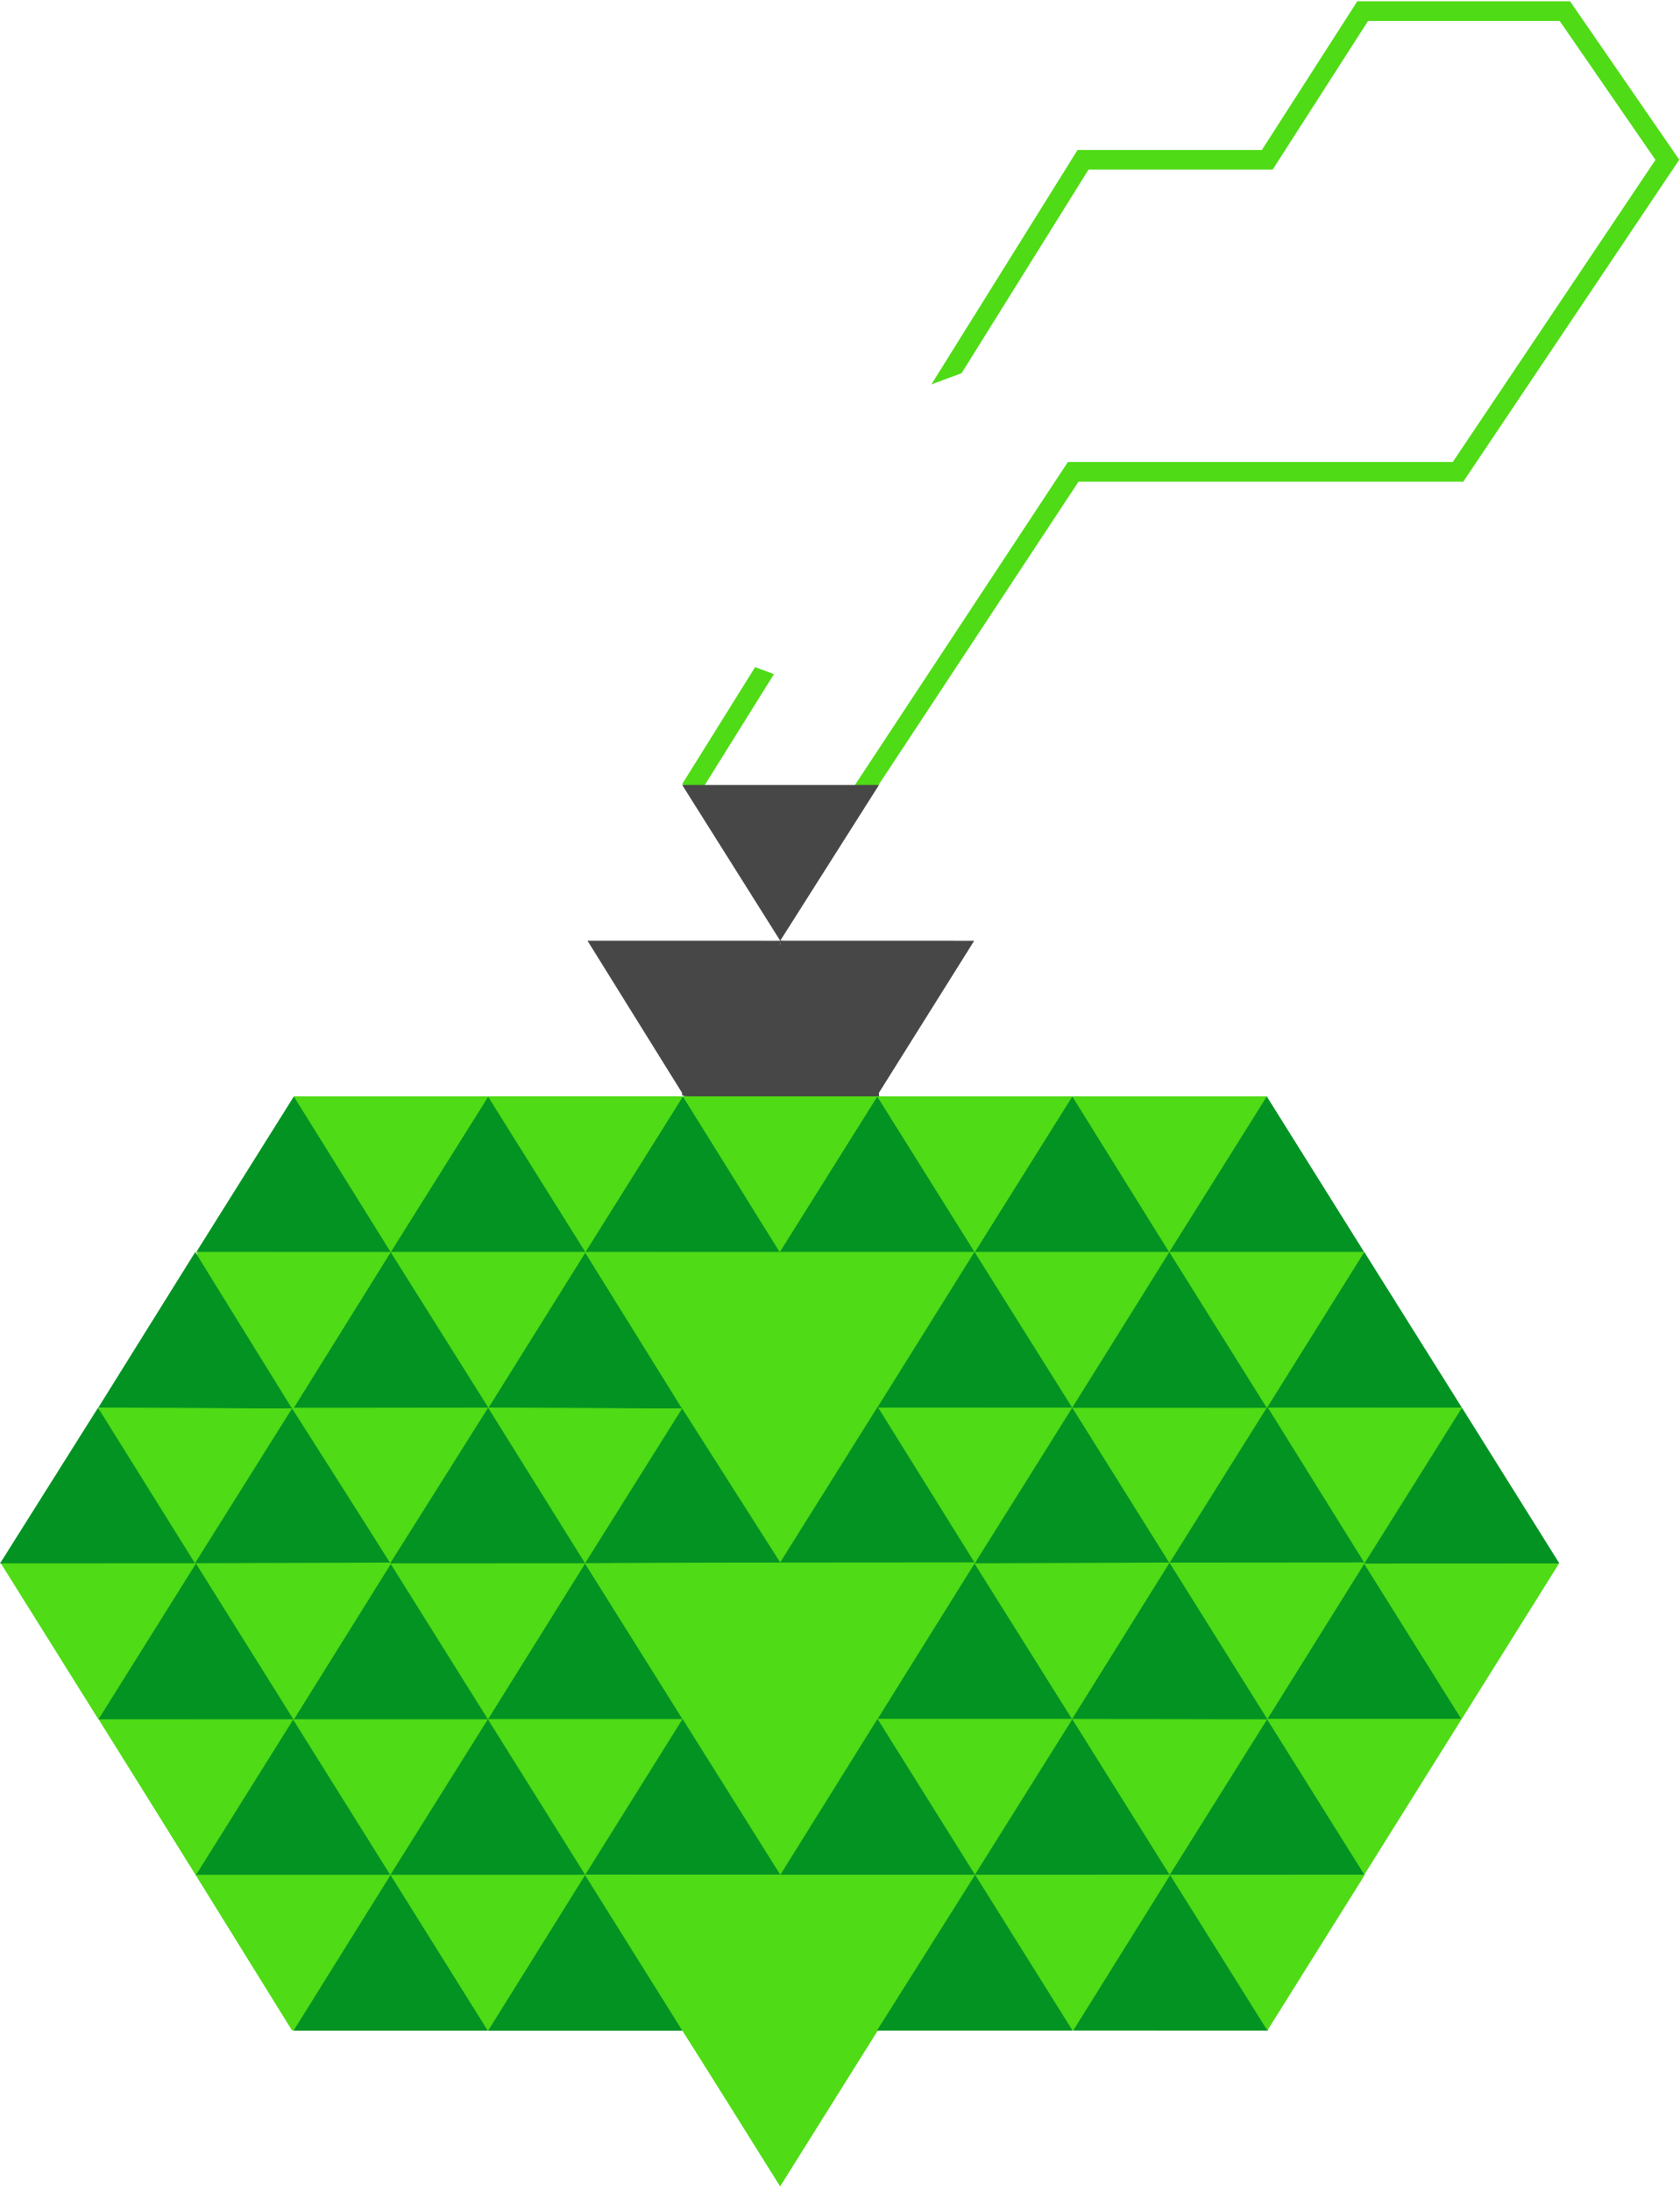
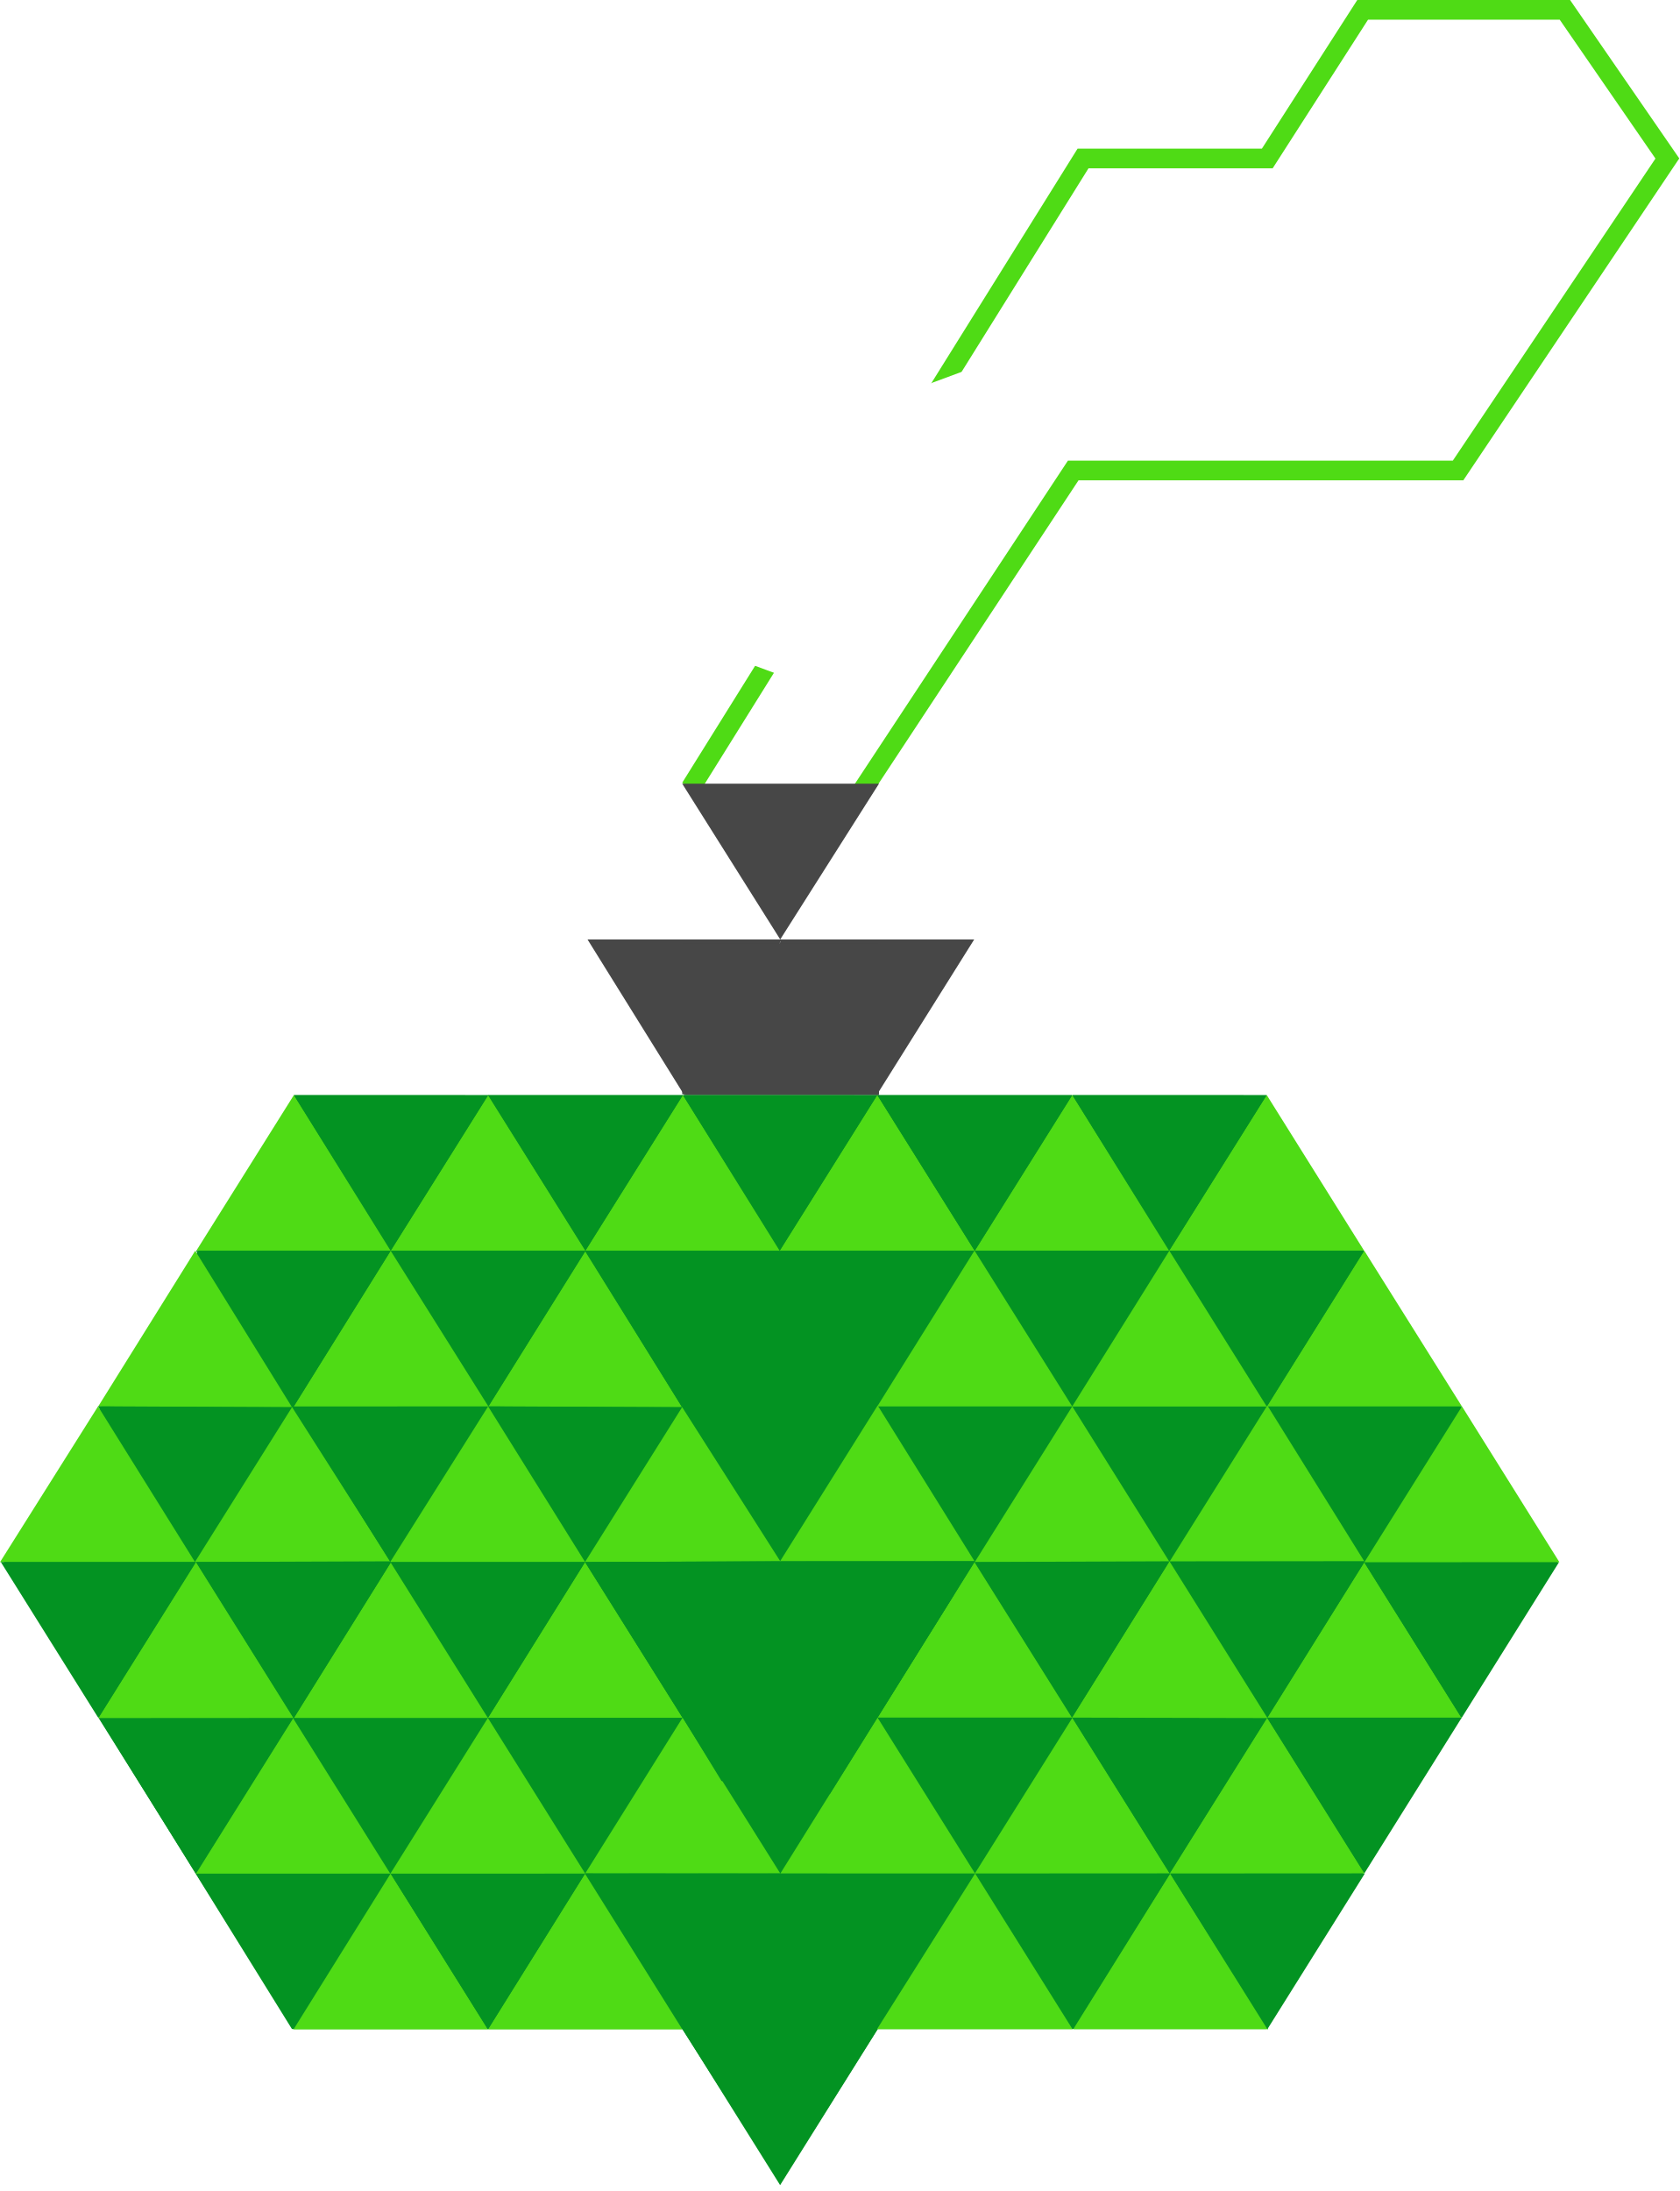
<svg xmlns="http://www.w3.org/2000/svg" width="256" height="334" viewBox="0 0 256 334" fill="none">
-   <path d="M45 167.201L0.5 238.501L44.5 309.501H104L119 333.001L133.793 309.501H193L237.5 238.3L193 167.2L45 167.201Z" fill="#4FDB15" />
-   <mask id="mask0_248_119" style="mask-type:alpha" maskUnits="userSpaceOnUse" x="104" y="0" width="152" height="128">
-     <path fill-rule="evenodd" clip-rule="evenodd" d="M206.913 0.2H239.352L256 24.349L223.077 73.423H164.418L128.964 127.2L126.457 125.551L162.8 70.424H221.475L252.37 24.372L237.774 3.199H208.554L194.012 25.86H165.938L146.097 57.681L131.248 81.495L116.4 105.309L106.548 121.109L104 119.523L112.863 105.309L127.088 82.495L141.313 59.681L164.271 22.861H192.371L206.913 0.2Z" fill="#4FDB15" />
+   <path d="M45 167.001L0.5 238.301L44.5 309.301H104L119 332.801L133.793 309.301H193L237.5 238.1L193 167L45 167.001Z" fill="#039322" />
+   <mask id="mask0_314_417" style="mask-type:alpha" maskUnits="userSpaceOnUse" x="104" y="0" width="152" height="127">
+     <path fill-rule="evenodd" clip-rule="evenodd" d="M206.913 0H239.352L256 24.149L223.077 73.222H164.418L128.964 127L126.457 125.351L162.8 70.224H221.475L252.37 24.172L237.774 2.999H208.554L194.012 25.66H165.938L146.097 57.481L131.248 81.295L116.4 105.108L106.548 120.909L104 119.323L112.863 105.108L127.088 82.294L141.313 59.481L164.271 22.661H192.371L206.913 0Z" fill="#4FDB15" />
  </mask>
-   <g mask="url(#mask0_248_119)">
-     <path d="M158.891 52.2C152.891 54.6 140.391 59.2 134.891 61.2L112.391 20.7L280.391 -24.3L264.891 84.7L138.391 134.7L88.891 120.7L108.391 99.2L125.891 105.7L150.391 66.2L229.391 27.2L224.391 15.2L158.891 52.2Z" fill="#4FDB15" />
+   <g mask="url(#mask0_314_417)">
+     <path d="M158.891 52C152.891 54.4 140.391 59 134.891 61L112.391 20.5L280.391 -24.5L264.891 84.5L138.391 134.5L88.891 120.5L108.391 99L125.891 105.5L150.391 66L229.391 27L224.391 15L158.891 52Z" fill="#4FDB15" />
  </g>
-   <path d="M222.827 262.091L207.979 238.347L193.188 262.091H222.827Z" fill="#039322" />
-   <path d="M148.591 190.866L133.737 167.124L118.852 190.87L148.591 190.866Z" fill="#039322" />
-   <path d="M134.064 167.152L119.209 143.41L104.324 167.156L134.064 167.152Z" fill="#474747" />
-   <path d="M207.962 190.866L193.108 167.124L178.223 190.87L207.962 190.866Z" fill="#039322" />
-   <path d="M89.29 190.866L74.436 167.124L59.551 190.87L89.29 190.866Z" fill="#039322" />
-   <path d="M118.97 190.866L104.116 167.124L89.231 190.87L118.97 190.866Z" fill="#039322" />
-   <path d="M178.337 190.866L163.483 167.124L148.598 190.87L178.337 190.866Z" fill="#039322" />
-   <path d="M59.661 190.866L44.807 167.124L29.922 190.87L59.661 190.866Z" fill="#039322" />
-   <path d="M148.559 190.87L133.723 214.621L118.855 190.87H148.559Z" fill="#4FDB15" />
-   <path d="M163.442 167.124L148.592 190.866L133.738 167.124H163.442Z" fill="#4FDB15" />
-   <path d="M133.738 167.125L118.857 190.871L104.094 167.12L133.738 167.125Z" fill="#4FDB15" />
-   <path d="M119.206 143.411L104.326 167.157L89.562 143.406L119.206 143.411Z" fill="#474747" />
-   <path d="M148.515 143.411L133.634 167.157L118.871 143.406L148.515 143.411Z" fill="#474747" />
-   <path d="M193.109 167.125L178.228 190.871L163.465 167.12L193.109 167.125Z" fill="#4FDB15" />
-   <path d="M74.433 167.125L59.552 190.871L44.789 167.12L74.433 167.125Z" fill="#4FDB15" />
-   <path d="M133.754 214.628L118.834 190.868L103.988 214.719L133.754 214.628Z" fill="#4FDB15" />
-   <path d="M133.728 214.621L118.92 238.203L103.988 214.719L133.728 214.621Z" fill="#4FDB15" />
-   <path d="M133.86 262.1L118.919 238.203L104.059 262.036L133.86 262.1Z" fill="#4FDB15" />
-   <path d="M133.789 262.026L118.955 285.795L104.059 262.035L133.789 262.026Z" fill="#4FDB15" />
-   <path d="M193.127 214.607L178.28 238.349L163.426 214.607H193.127Z" fill="#4FDB15" />
-   <path d="M103.986 214.719L89.234 190.866L74.434 214.615L103.986 214.719Z" fill="#039322" />
-   <path d="M44.514 214.719L29.762 190.866L14.961 214.615L44.514 214.719Z" fill="#039322" />
-   <path d="M103.987 214.719L89.184 238.319L74.398 214.579L103.987 214.719Z" fill="#4FDB15" />
-   <path d="M44.518 214.719L29.715 238.319L14.93 214.579L44.518 214.719Z" fill="#4FDB15" />
-   <path d="M118.829 190.881L103.988 214.719L89.156 190.87L118.829 190.881Z" fill="#4FDB15" />
-   <path d="M89.28 190.87L74.446 214.621L59.578 190.87H89.28Z" fill="#4FDB15" />
-   <path d="M74.473 214.628L59.552 190.868L44.707 214.719L74.473 214.628Z" fill="#039322" />
-   <path d="M59.548 190.881L44.707 214.719L29.875 190.87L59.548 190.881Z" fill="#4FDB15" />
-   <path d="M118.956 238.209L103.993 214.705L89.184 238.318L118.956 238.209Z" fill="#039322" />
-   <path d="M59.488 238.209L44.525 214.705L29.715 238.318L59.488 238.209Z" fill="#039322" />
-   <path d="M74.456 214.594L59.526 238.34L44.672 214.598L74.456 214.594Z" fill="#4FDB15" />
-   <path d="M74.376 262.087L59.526 285.829L44.672 262.087H74.376Z" fill="#4FDB15" />
-   <path d="M89.199 238.321L74.412 214.597L59.469 238.338L89.199 238.321Z" fill="#039322" />
-   <path d="M29.731 238.321L14.943 214.597L0 238.338L29.731 238.321Z" fill="#039322" />
-   <path d="M178.264 190.866L163.466 214.608L148.562 190.866H178.264Z" fill="#4FDB15" />
-   <path d="M163.468 214.613L148.561 190.84L133.727 214.608L163.468 214.613Z" fill="#039322" />
-   <path d="M222.878 214.613L207.971 190.84L193.137 214.608L222.878 214.613Z" fill="#039322" />
-   <path d="M207.962 190.866L193.112 214.608L178.258 190.866H207.962Z" fill="#4FDB15" />
-   <path d="M193.111 214.612L178.261 190.87L163.449 214.607L193.111 214.612Z" fill="#039322" />
-   <path d="M163.464 214.607L148.581 238.349L133.727 214.607H163.464Z" fill="#4FDB15" />
-   <path d="M222.874 214.607L207.991 238.349L193.137 214.607H222.874Z" fill="#4FDB15" />
-   <path d="M207.983 238.347L193.135 262.091L178.281 238.347H207.983Z" fill="#4FDB15" />
-   <path d="M237.665 238.347L222.815 262.091L207.961 238.347H237.665Z" fill="#4FDB15" />
-   <path d="M193.351 309.54L178.405 285.794L163.613 309.536L193.351 309.54Z" fill="#039322" />
-   <path d="M148.558 238.185L133.797 214.452L118.914 238.212L148.558 238.185Z" fill="#039322" />
-   <path d="M207.964 238.185L193.203 214.452L178.32 238.212L207.964 238.185Z" fill="#039322" />
-   <path d="M104.077 262.087L89.187 238.314L74.375 262.087H104.077Z" fill="#039322" />
-   <path d="M74.506 262.087L59.617 238.314L44.805 262.087H74.506Z" fill="#039322" />
-   <path d="M104.079 262.086L89.229 285.826L74.375 262.084L104.079 262.086Z" fill="#4FDB15" />
-   <path d="M89.224 285.829L74.377 262.087L59.496 285.844L89.224 285.829Z" fill="#039322" />
-   <path d="M59.502 285.829L44.654 262.087L29.773 285.844L59.502 285.829Z" fill="#039322" />
-   <path d="M118.954 285.795L104.06 262.04L89.199 285.82L118.954 285.795Z" fill="#039322" />
-   <path d="M118.954 285.793L104.027 309.566L89.117 285.769L118.954 285.793Z" fill="#4FDB15" />
-   <path d="M44.725 262.083L29.878 285.827L15.023 262.083H44.725Z" fill="#4FDB15" />
-   <path d="M59.568 285.821L44.745 309.563L29.891 285.821H59.568Z" fill="#4FDB15" />
-   <path d="M133.802 309.536L118.955 285.794L104.027 309.567L133.802 309.536Z" fill="#4FDB15" />
-   <path d="M163.485 262.029L148.635 285.771L133.781 262.029H163.485Z" fill="#4FDB15" />
-   <path d="M148.655 285.795L133.798 309.534L118.953 285.795H148.655Z" fill="#4FDB15" />
-   <path d="M178.36 285.795L163.502 309.534L148.656 285.795H178.36Z" fill="#4FDB15" />
-   <path d="M208.067 285.795L193.209 309.534L178.363 285.795H208.067Z" fill="#4FDB15" />
-   <path d="M148.639 285.793L133.774 262.026L118.969 285.786L148.639 285.793Z" fill="#039322" />
-   <path d="M178.348 285.778L163.498 262.036L148.617 285.793L178.348 285.778Z" fill="#039322" />
-   <path d="M208.051 285.778L193.201 262.036L178.32 285.793L208.051 285.778Z" fill="#039322" />
-   <path d="M193.147 262.036L178.299 285.778L163.445 262.036H193.147Z" fill="#4FDB15" />
-   <path d="M222.838 262.036L207.991 285.778L193.137 262.036H222.838Z" fill="#4FDB15" />
-   <path d="M163.506 309.539L148.656 285.795L133.695 309.539H163.506Z" fill="#039322" />
-   <path d="M133.803 309.535L118.928 333.306L104.074 309.562L133.803 309.535Z" fill="#4FDB15" />
-   <path d="M178.313 238.334L163.463 214.592L148.582 238.349L178.313 238.334Z" fill="#039322" />
-   <path d="M237.723 238.334L222.873 214.592L207.992 238.349L237.723 238.334Z" fill="#039322" />
-   <path d="M44.723 262.083L29.873 238.341L14.992 262.1L44.723 262.083Z" fill="#039322" />
-   <path d="M118.921 238.203L104.053 262.04L89.184 238.319L118.921 238.203Z" fill="#4FDB15" />
-   <path d="M193.22 262.1L178.279 238.203L163.418 262.036L193.22 262.1Z" fill="#039322" />
-   <path d="M163.491 262.03L148.601 238.257L133.789 262.027L163.491 262.03Z" fill="#039322" />
-   <path d="M178.284 238.203L163.417 262.04L148.547 238.319L178.284 238.203Z" fill="#4FDB15" />
-   <path d="M148.624 238.203L133.776 261.978L118.922 238.203H148.624Z" fill="#4FDB15" />
-   <path d="M89.196 238.322L74.377 262.086L59.512 238.322H89.196Z" fill="#4FDB15" />
-   <path d="M59.614 238.322L44.795 262.086L29.93 238.322H59.614Z" fill="#4FDB15" />
-   <path d="M29.813 238.322L14.994 262.086L0.129 238.322H29.813Z" fill="#4FDB15" />
-   <path d="M104.026 309.566L89.179 285.824L74.387 309.566H104.026Z" fill="#039322" />
-   <path d="M74.389 309.563L59.542 285.821L44.75 309.563H74.389Z" fill="#039322" />
-   <path d="M89.19 285.821L74.383 309.563L59.566 285.821H89.19Z" fill="#4FDB15" />
-   <path d="M104.094 167.12L89.233 190.862L74.379 167.12H104.094Z" fill="#4FDB15" />
-   <path d="M134 119.662L118.943 143.409L104 119.662H134Z" fill="#474747" />
-   <rect x="104" y="144" width="30" height="23" fill="#474747" />
+   <path d="M222.827 261.891L207.979 238.147L193.188 261.891H222.827Z" fill="#4FDB15" />
+   <path d="M148.591 190.666L133.737 166.924L118.852 190.671L148.591 190.666Z" fill="#4FDB15" />
+   <path d="M134.064 166.952L119.209 143.21L104.324 166.956L134.064 166.952Z" fill="#474747" />
+   <path d="M207.962 190.666L193.108 166.924L178.223 190.671L207.962 190.666Z" fill="#4FDB15" />
+   <path d="M89.29 190.666L74.436 166.924L59.551 190.671L89.29 190.666Z" fill="#4FDB15" />
+   <path d="M118.97 190.666L104.116 166.924L89.231 190.671L118.97 190.666Z" fill="#4FDB15" />
+   <path d="M178.337 190.666L163.483 166.924L148.598 190.671L178.337 190.666Z" fill="#4FDB15" />
+   <path d="M59.661 190.666L44.807 166.924L29.922 190.671L59.661 190.666Z" fill="#4FDB15" />
+   <path d="M148.559 190.67L133.723 214.421L118.855 190.67H148.559Z" fill="#039322" />
+   <path d="M163.442 166.924L148.592 190.666L133.738 166.924H163.442Z" fill="#039322" />
+   <path d="M133.738 166.925L118.857 190.671L104.094 166.92L133.738 166.925Z" fill="#039322" />
+   <path d="M119.206 143.21L104.326 166.957L89.562 143.206L119.206 143.21Z" fill="#474747" />
+   <path d="M148.515 143.21L133.634 166.957L118.871 143.206L148.515 143.21Z" fill="#474747" />
+   <path d="M193.109 166.925L178.228 190.671L163.465 166.92L193.109 166.925Z" fill="#039322" />
+   <path d="M74.433 166.925L59.552 190.671L44.789 166.92L74.433 166.925Z" fill="#039322" />
+   <path d="M133.754 214.428L118.834 190.668L103.988 214.519L133.754 214.428Z" fill="#039322" />
+   <path d="M133.728 214.421L118.92 238.003L103.988 214.519L133.728 214.421Z" fill="#039322" />
+   <path d="M133.86 261.901L118.919 238.003L104.059 261.836L133.86 261.901Z" fill="#039322" />
+   <path d="M133.789 261.827L118.955 285.595L104.059 261.836L133.789 261.827Z" fill="#039322" />
+   <path d="M193.127 214.408L178.28 238.149L163.426 214.408H193.127Z" fill="#039322" />
+   <path d="M103.986 214.519L89.234 190.667L74.434 214.415L103.986 214.519Z" fill="#4FDB15" />
+   <path d="M44.514 214.519L29.762 190.667L14.961 214.415L44.514 214.519Z" fill="#4FDB15" />
+   <path d="M103.987 214.519L89.184 238.118L74.398 214.379L103.987 214.519Z" fill="#039322" />
+   <path d="M44.518 214.519L29.715 238.118L14.93 214.379L44.518 214.519Z" fill="#039322" />
+   <path d="M118.829 190.682L103.988 214.519L89.156 190.67L118.829 190.682Z" fill="#039322" />
+   <path d="M89.28 190.67L74.446 214.421L59.578 190.67H89.28Z" fill="#039322" />
+   <path d="M74.473 214.428L59.552 190.668L44.707 214.519L74.473 214.428Z" fill="#4FDB15" />
+   <path d="M59.548 190.682L44.707 214.519L29.875 190.67L59.548 190.682Z" fill="#039322" />
+   <path d="M118.956 238.009L103.993 214.505L89.184 238.118L118.956 238.009Z" fill="#4FDB15" />
+   <path d="M59.488 238.009L44.525 214.505L29.715 238.118L59.488 238.009Z" fill="#4FDB15" />
+   <path d="M74.456 214.395L59.526 238.141L44.672 214.399L74.456 214.395Z" fill="#039322" />
+   <path d="M74.376 261.887L59.526 285.629L44.672 261.887H74.376Z" fill="#039322" />
+   <path d="M89.199 238.121L74.412 214.397L59.469 238.139L89.199 238.121Z" fill="#4FDB15" />
+   <path d="M29.731 238.121L14.943 214.397L0 238.139L29.731 238.121Z" fill="#4FDB15" />
+   <path d="M178.264 190.667L163.466 214.408L148.562 190.667H178.264Z" fill="#039322" />
+   <path d="M163.468 214.413L148.561 190.64L133.727 214.408L163.468 214.413Z" fill="#4FDB15" />
+   <path d="M222.878 214.413L207.971 190.64L193.137 214.408L222.878 214.413Z" fill="#4FDB15" />
+   <path d="M207.962 190.667L193.112 214.408L178.258 190.667H207.962Z" fill="#039322" />
+   <path d="M193.111 214.412L178.261 190.67L163.449 214.408L193.111 214.412Z" fill="#4FDB15" />
+   <path d="M163.464 214.408L148.581 238.149L133.727 214.408H163.464Z" fill="#039322" />
+   <path d="M222.874 214.408L207.991 238.149L193.137 214.408H222.874Z" fill="#039322" />
+   <path d="M207.983 238.147L193.135 261.891L178.281 238.147H207.983Z" fill="#039322" />
+   <path d="M237.665 238.147L222.815 261.891L207.961 238.147H237.665Z" fill="#039322" />
+   <path d="M193.351 309.34L178.405 285.594L163.613 309.336L193.351 309.34Z" fill="#4FDB15" />
+   <path d="M148.558 237.985L133.797 214.252L118.914 238.012L148.558 237.985Z" fill="#4FDB15" />
+   <path d="M207.964 237.985L193.203 214.252L178.32 238.012L207.964 237.985Z" fill="#4FDB15" />
+   <path d="M104.077 261.887L89.187 238.114L74.375 261.887H104.077Z" fill="#4FDB15" />
+   <path d="M74.506 261.887L59.617 238.114L44.805 261.887H74.506Z" fill="#4FDB15" />
+   <path d="M104.079 261.887L89.229 285.626L74.375 261.884L104.079 261.887Z" fill="#039322" />
+   <path d="M89.224 285.629L74.377 261.887L59.496 285.645L89.224 285.629Z" fill="#4FDB15" />
+   <path d="M59.502 285.629L44.654 261.887L29.773 285.645L59.502 285.629Z" fill="#4FDB15" />
+   <path d="M118.954 285.595L104.06 261.84L89.199 285.62L118.954 285.595Z" fill="#4FDB15" />
+   <path d="M118.954 285.593L104.027 309.366L89.117 285.569L118.954 285.593Z" fill="#039322" />
+   <path d="M44.725 261.883L29.878 285.627L15.023 261.883H44.725Z" fill="#039322" />
+   <path d="M59.568 285.622L44.745 309.363L29.891 285.622H59.568Z" fill="#039322" />
+   <path d="M133.802 309.336L118.955 285.594L104.027 309.367L133.802 309.336Z" fill="#039322" />
+   <path d="M163.485 261.83L148.635 285.571L133.781 261.83H163.485Z" fill="#039322" />
+   <path d="M148.655 285.595L133.798 309.334L118.953 285.595H148.655Z" fill="#039322" />
+   <path d="M178.36 285.595L163.502 309.334L148.656 285.595H178.36Z" fill="#039322" />
+   <path d="M208.067 285.595L193.209 309.334L178.363 285.595H208.067Z" fill="#039322" />
+   <path d="M148.639 285.593L133.774 261.827L118.969 285.586L148.639 285.593Z" fill="#4FDB15" />
+   <path d="M178.348 285.578L163.498 261.836L148.617 285.594L178.348 285.578Z" fill="#4FDB15" />
+   <path d="M208.051 285.578L193.201 261.836L178.32 285.594L208.051 285.578Z" fill="#4FDB15" />
+   <path d="M193.147 261.836L178.299 285.578L163.445 261.836H193.147Z" fill="#039322" />
+   <path d="M222.838 261.836L207.991 285.578L193.137 261.836H222.838Z" fill="#039322" />
+   <path d="M163.506 309.339L148.656 285.595L133.695 309.339H163.506Z" fill="#4FDB15" />
+   <path d="M133.803 309.335L118.928 333.106L104.074 309.362L133.803 309.335Z" fill="#039322" />
+   <path d="M178.313 238.134L163.463 214.393L148.582 238.15L178.313 238.134Z" fill="#4FDB15" />
+   <path d="M237.723 238.134L222.873 214.393L207.992 238.15L237.723 238.134Z" fill="#4FDB15" />
+   <path d="M44.723 261.883L29.873 238.141L14.992 261.901L44.723 261.883Z" fill="#4FDB15" />
+   <path d="M118.921 238.003L104.053 261.841L89.184 238.119L118.921 238.003Z" fill="#039322" />
+   <path d="M193.22 261.901L178.279 238.003L163.418 261.836L193.22 261.901Z" fill="#4FDB15" />
+   <path d="M163.491 261.83L148.601 238.057L133.789 261.828L163.491 261.83Z" fill="#4FDB15" />
+   <path d="M178.284 238.003L163.417 261.841L148.547 238.119L178.284 238.003Z" fill="#039322" />
+   <path d="M148.624 238.003L133.776 261.779L118.922 238.003H148.624Z" fill="#039322" />
+   <path d="M89.196 238.123L74.377 261.887L59.512 238.123H89.196Z" fill="#039322" />
+   <path d="M59.614 238.123L44.795 261.887L29.93 238.123H59.614Z" fill="#039322" />
+   <path d="M29.813 238.123L14.994 261.887L0.129 238.123H29.813Z" fill="#039322" />
+   <path d="M104.026 309.366L89.179 285.625L74.387 309.366H104.026Z" fill="#4FDB15" />
+   <path d="M74.389 309.363L59.542 285.622L44.75 309.363H74.389Z" fill="#4FDB15" />
+   <path d="M89.19 285.622L74.383 309.363L59.566 285.622H89.19Z" fill="#039322" />
+   <path d="M104.094 166.92L89.233 190.662L74.379 166.92H104.094Z" fill="#039322" />
+   <path d="M134 119.462L118.943 143.209L104 119.462H134Z" fill="#474747" />
+   <rect x="104" y="143.8" width="30" height="23" fill="#474747" />
+   <path d="M110 223.5L93.5 196.5L119 191L145.5 195L126.5 225.5L110 223.5Z" fill="#039322" />
+   <path d="M110 271.5L93.5 244.5L119 239L145.5 243L126.5 273.5L110 271.5Z" fill="#039322" />
+   <path d="M110 318.5L93.5 291.5L119 286L145.5 290L126.5 320.5L110 318.5Z" fill="#039322" />
</svg>
